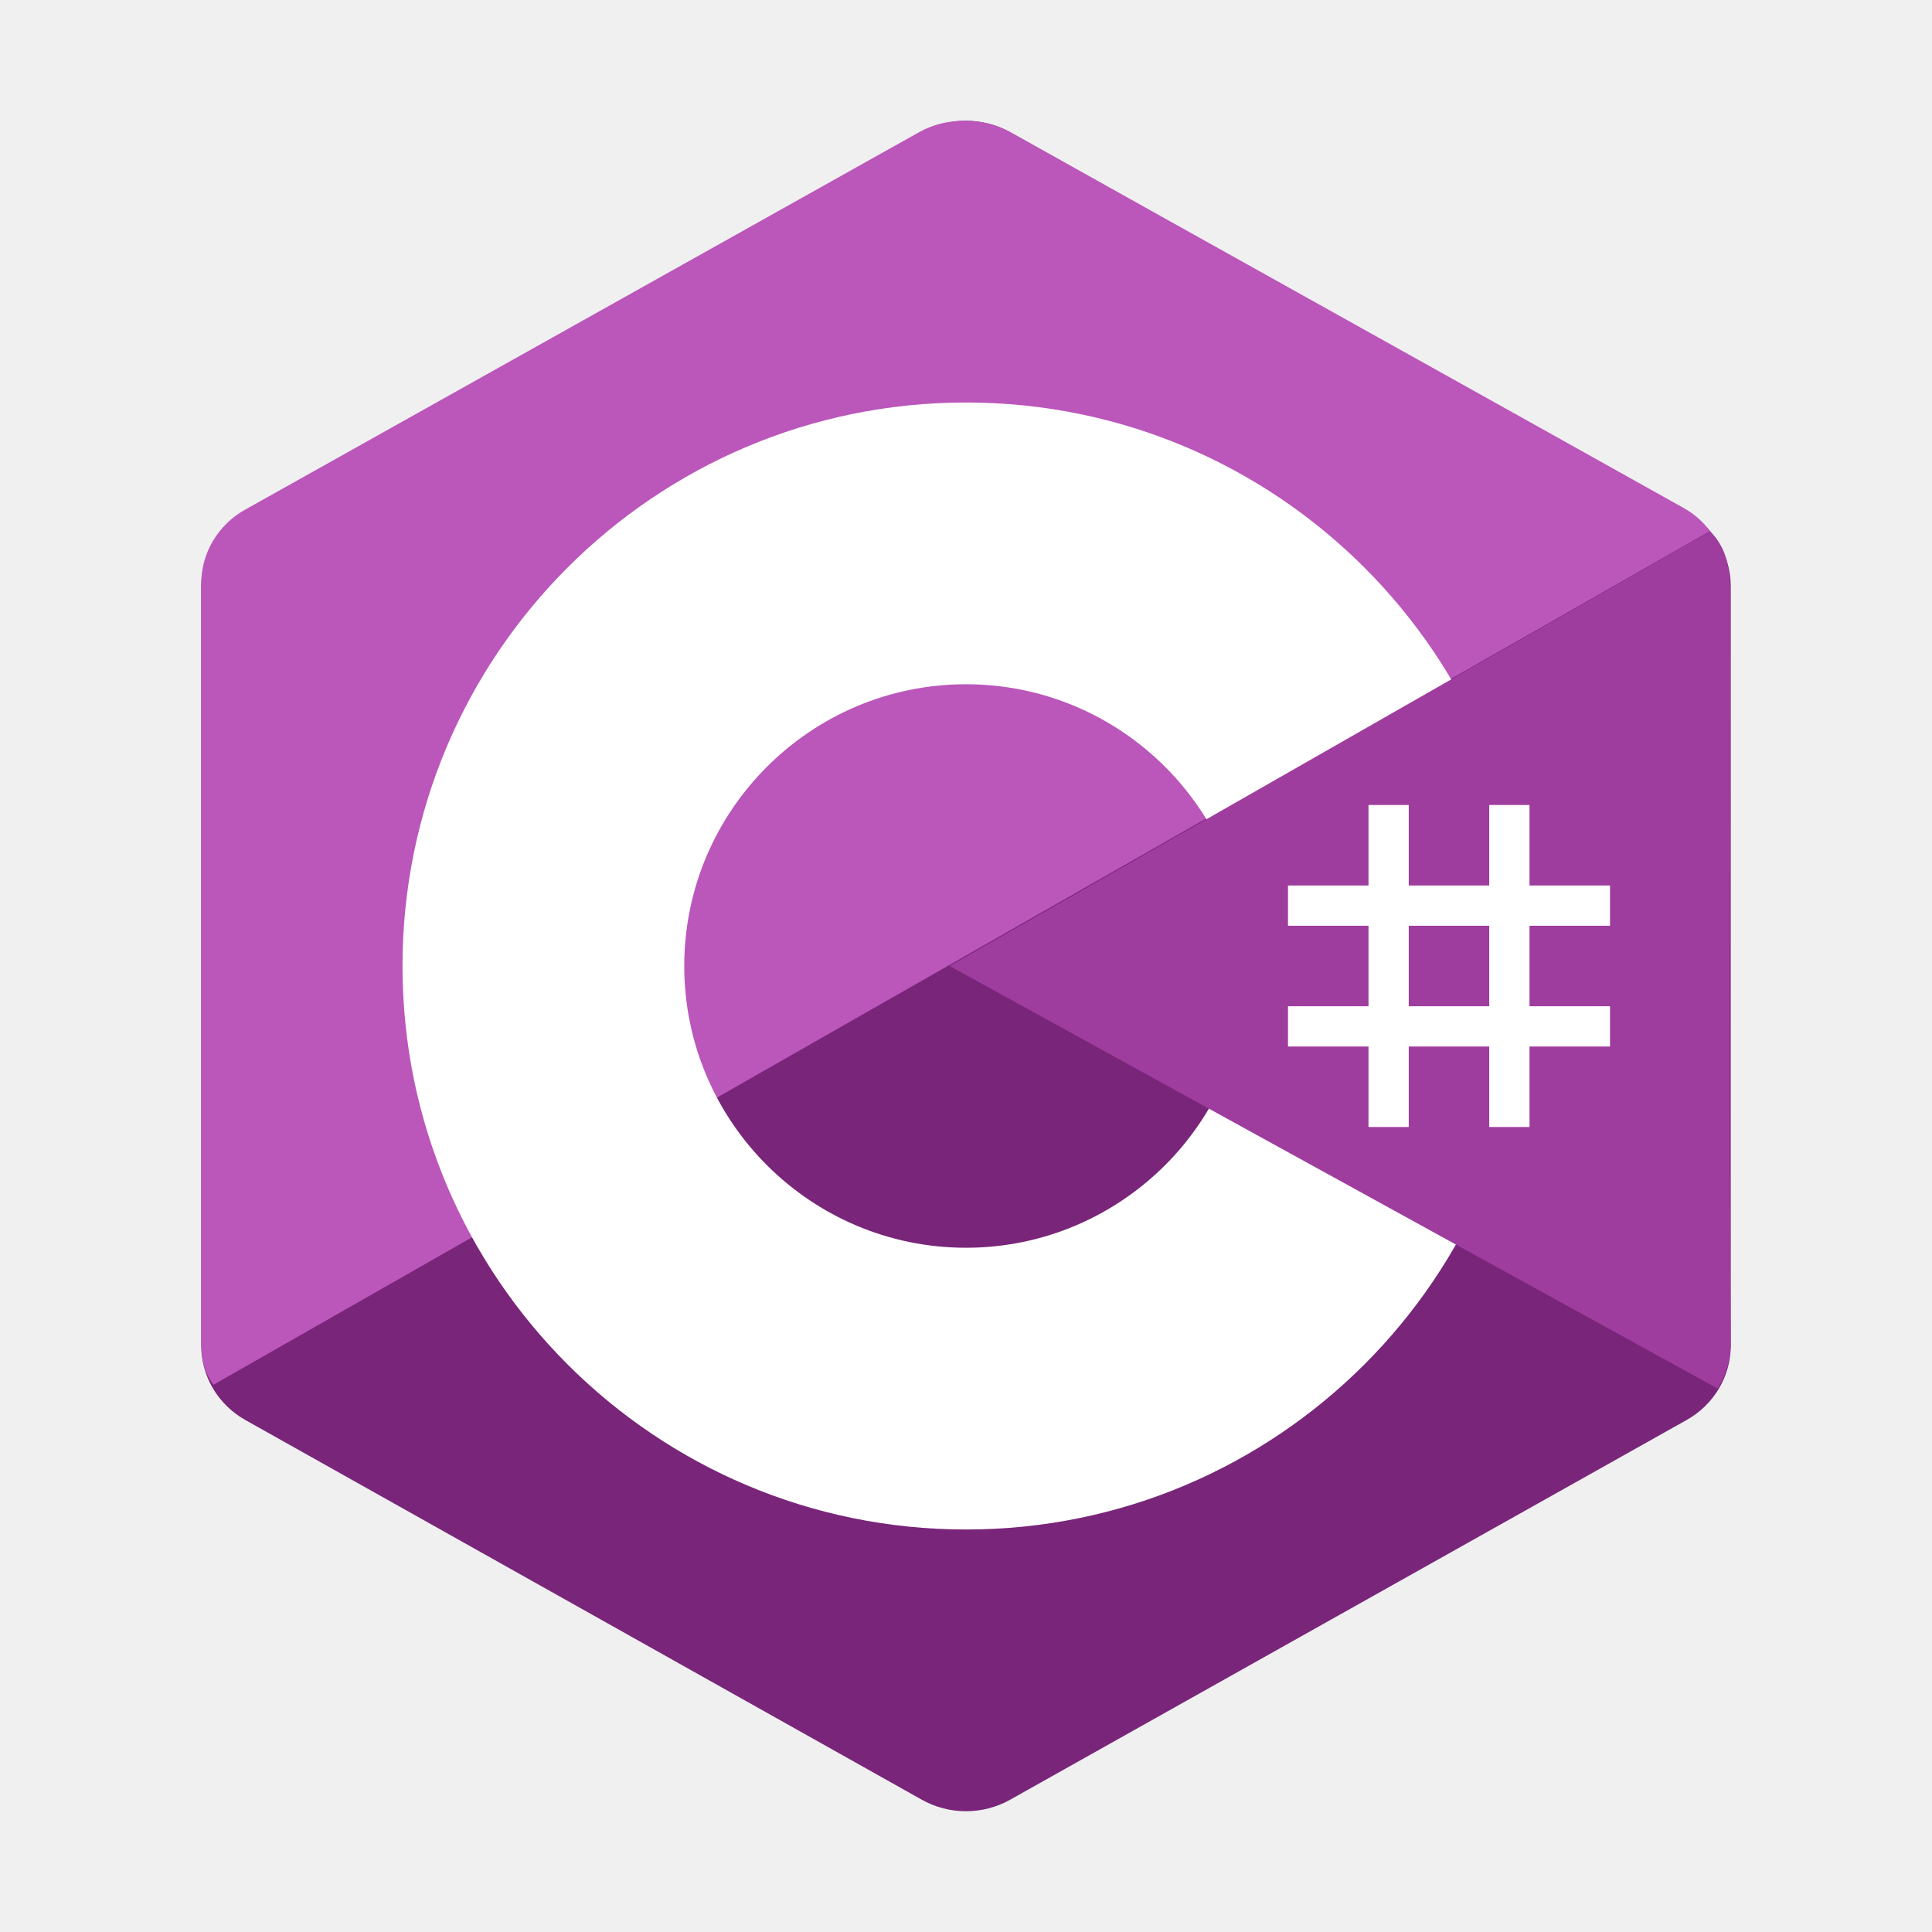
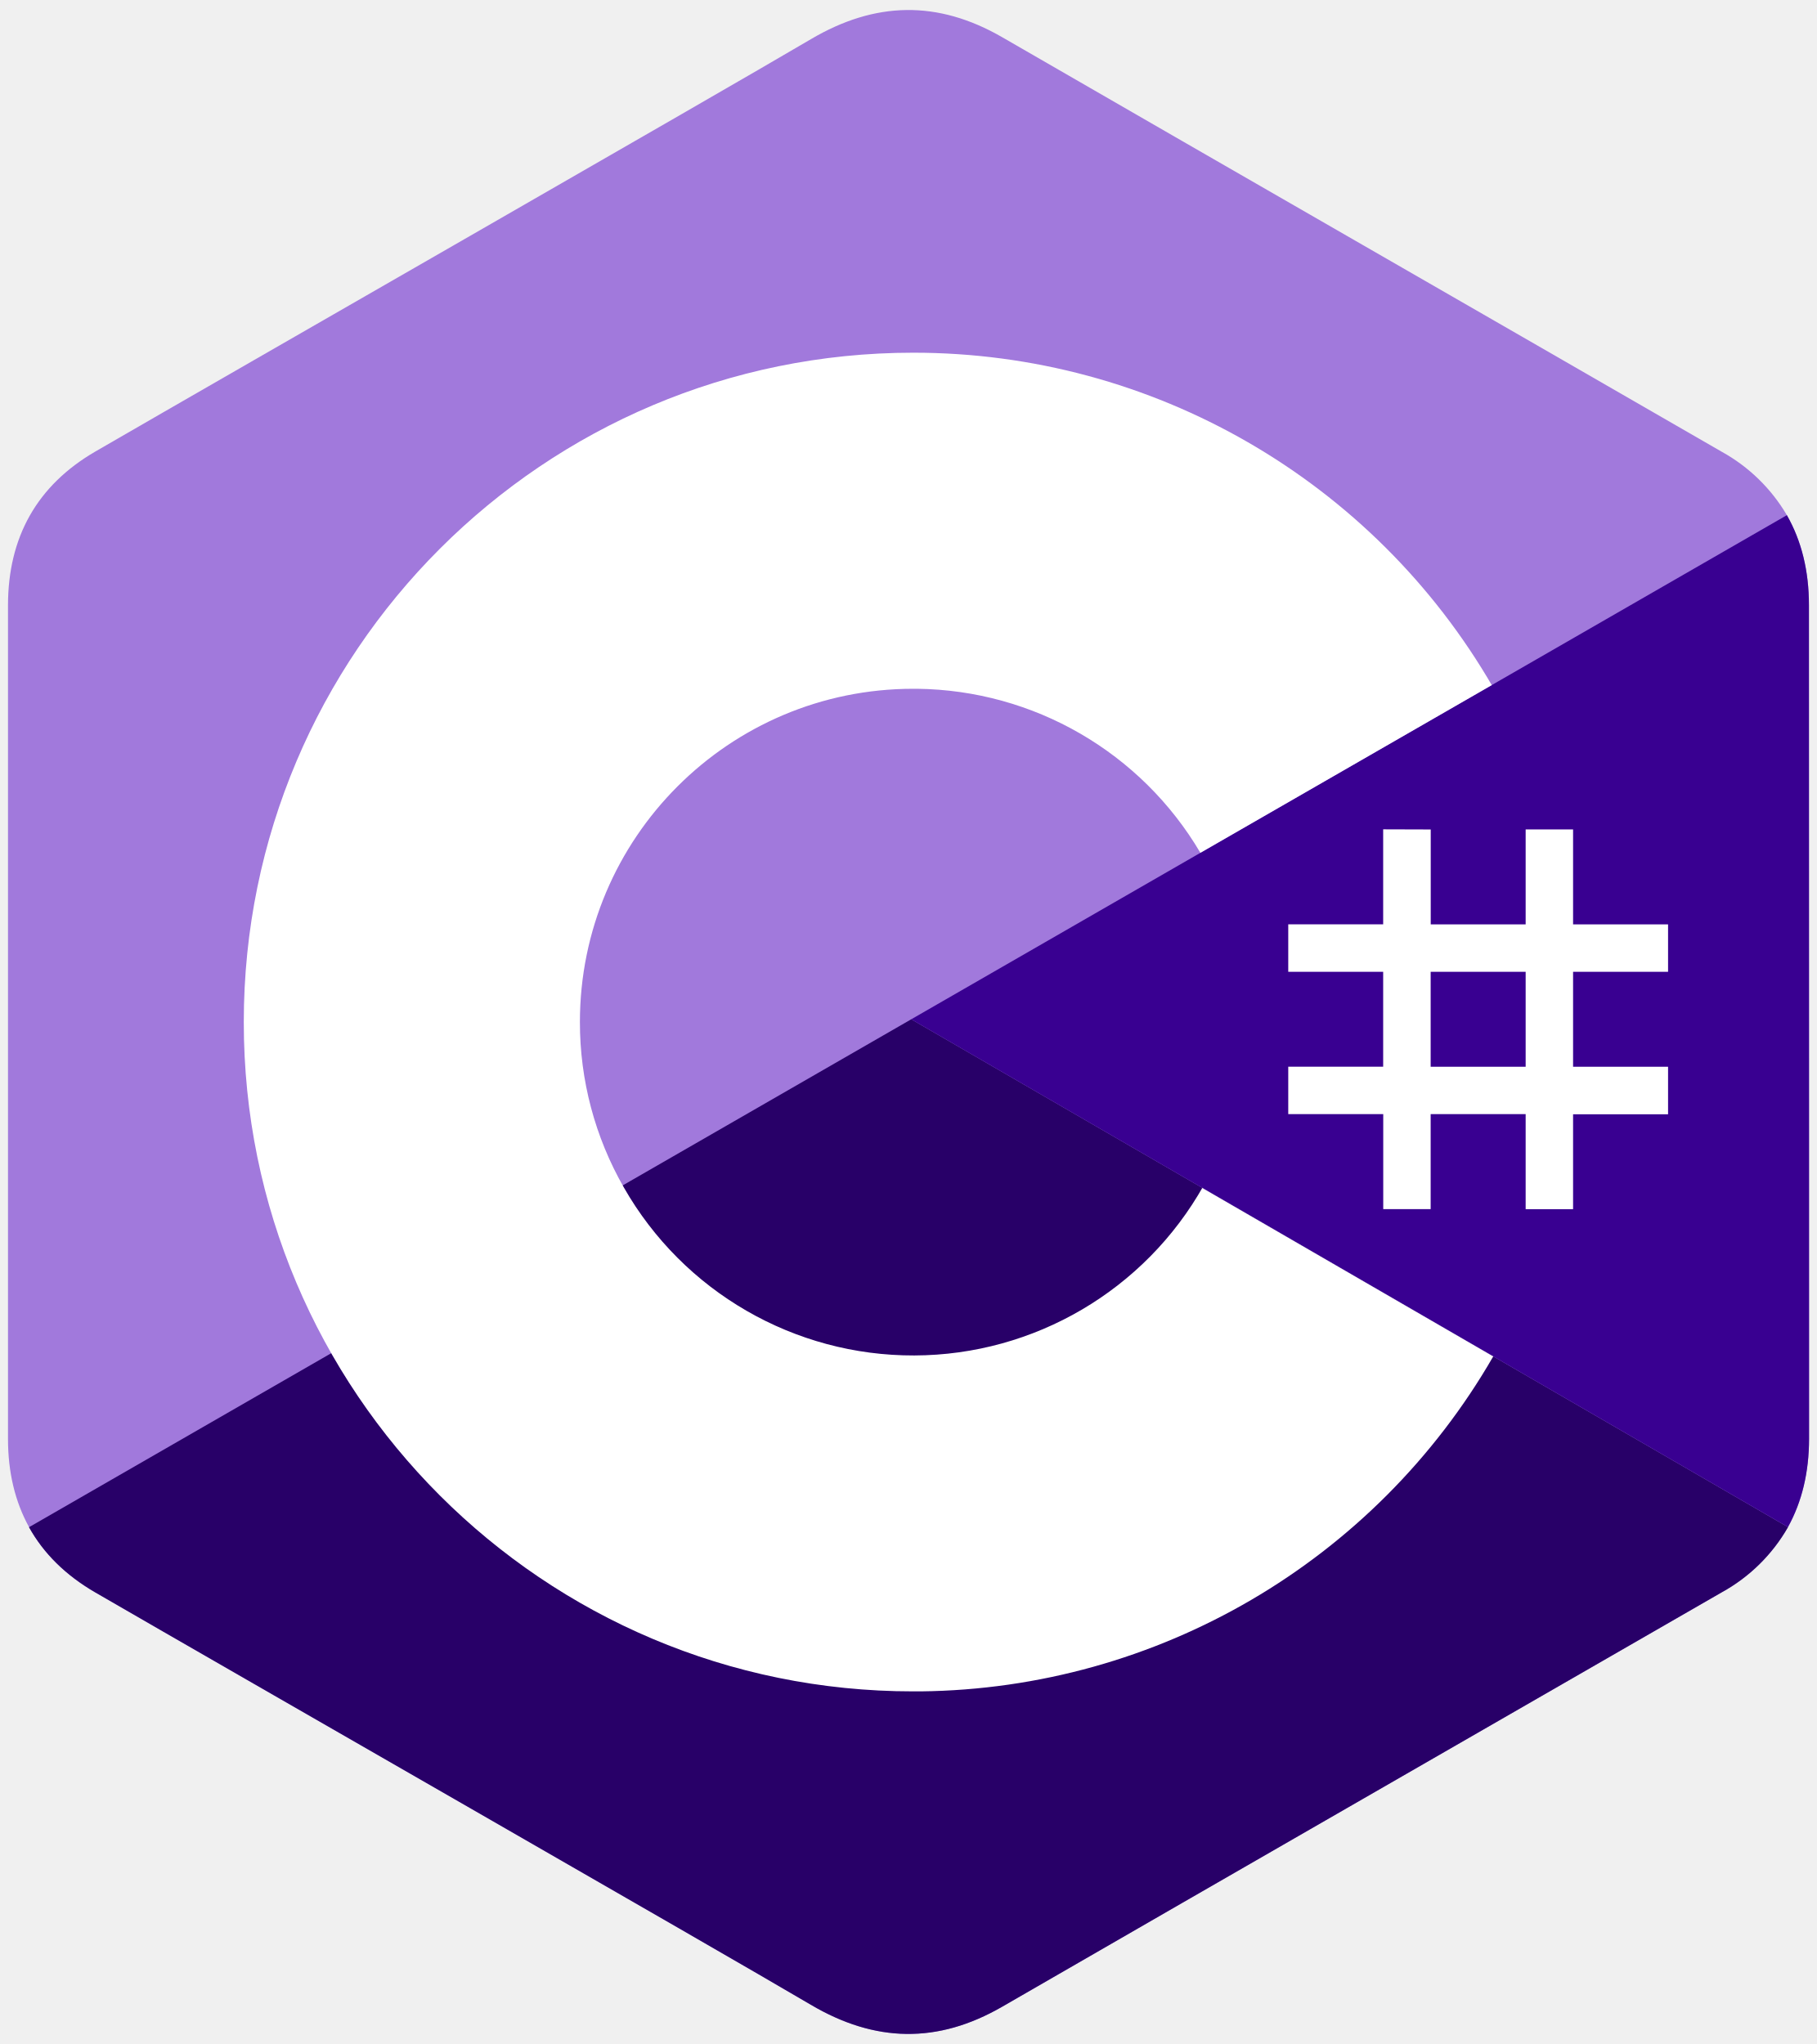
- <svg xmlns="http://www.w3.org/2000/svg" viewBox="0,0,256,256" width="480px" height="480px" fill-rule="nonzero">
-   <g fill="none" fill-rule="nonzero" stroke="none" stroke-width="1" stroke-linecap="butt" stroke-linejoin="miter" stroke-miterlimit="10" stroke-dasharray="" stroke-dashoffset="0" font-family="none" font-weight="none" font-size="none" text-anchor="none" style="mix-blend-mode: normal">
-     <g transform="scale(5.33333,5.33333)">
-       <path d="M22.903,3.286c0.679,-0.381 1.515,-0.381 2.193,0c3.355,1.883 13.451,7.551 16.807,9.434c0.679,0.38 1.097,1.084 1.097,1.846c0,3.766 0,15.101 0,18.867c0,0.762 -0.418,1.466 -1.097,1.847c-3.355,1.883 -13.451,7.551 -16.807,9.434c-0.679,0.381 -1.515,0.381 -2.193,0c-3.355,-1.883 -13.451,-7.551 -16.807,-9.434c-0.678,-0.381 -1.096,-1.084 -1.096,-1.846c0,-3.766 0,-15.101 0,-18.867c0,-0.762 0.418,-1.466 1.097,-1.847c3.354,-1.883 13.452,-7.551 16.806,-9.434z" fill="#792579" />
-       <path d="M5.304,34.404c-0.266,-0.356 -0.304,-0.694 -0.304,-1.149c0,-3.744 0,-15.014 0,-18.759c0,-0.758 0.417,-1.458 1.094,-1.836c3.343,-1.872 13.405,-7.507 16.748,-9.38c0.677,-0.379 1.594,-0.371 2.271,0.008c3.343,1.872 13.371,7.459 16.714,9.331c0.27,0.152 0.476,0.335 0.66,0.576z" fill="#bb56bb" />
-       <path d="M24,10c-7.73,0 -14,6.27 -14,14c0,7.73 6.27,14 14,14c7.73,0 14,-6.27 14,-14c0,-7.73 -6.27,-14 -14,-14zM24,31c-3.86,0 -7,-3.14 -7,-7c0,-3.86 3.14,-7 7,-7c3.86,0 7,3.14 7,7c0,3.86 -3.14,7 -7,7z" fill="#ffffff" />
-       <path d="M42.485,13.205c0.516,0.483 0.506,1.211 0.506,1.784c0,3.795 -0.032,14.589 0.009,18.384c0.004,0.396 -0.127,0.813 -0.323,1.127l-19.084,-10.5z" fill="#9f3d9f" />
-       <path d="M34,20h1v8h-1zM37,20h1v8h-1z" fill="#ffffff" />
-       <path d="M32,25h8v1h-8zM32,22h8v1h-8z" fill="#ffffff" />
-     </g>
+ <svg xmlns="http://www.w3.org/2000/svg" width="2222" height="2500" preserveAspectRatio="xMidYMid" viewBox="0 -1.43 255.58 290.11">
+   <path fill="#a179dc" d="M255.57 84.45c0-4.83-1.04-9.1-3.13-12.76a24.4 24.4 0 0 0-9.24-9C209.17 43.05 175.1 23.5 141.1 3.86c-9.17-5.3-18.06-5.1-27.16.27-13.54 7.98-81.35 46.83-101.55 58.53C4.06 67.5.02 74.87 0 84.44v118.37c0 4.72 1 8.9 2.99 12.51 2.05 3.72 5.17 6.82 9.38 9.26 20.21 11.7 88.02 50.55 101.56 58.53 9.11 5.38 18 5.57 27.17.27 34.02-19.64 68.08-39.2 102.1-58.81a24.33 24.33 0 0 0 9.4-9.25c1.99-3.61 2.98-7.8 2.98-12.52l-.01-118.35" />
+   <path fill="#280068" d="M128.18 143.24 2.98 215.33c2.06 3.7 5.18 6.8 9.4 9.25 20.2 11.7 88.01 50.55 101.55 58.53 9.11 5.38 18 5.57 27.17.27 34.02-19.64 68.08-39.2 102.1-58.81a24.33 24.33 0 0 0 9.4-9.25z" />
+   <path fill="#390091" d="M255.57 84.45c0-4.83-1.04-9.1-3.13-12.76l-124.26 71.55 124.41 72.07c2-3.6 2.99-7.79 3-12.51 0 0 0-78.9-.02-118.35" />
+   <g fill="#fff">
+     <path d="M201.9 116.3v13.47h13.47v-13.48h6.73v13.48h13.48v6.73H222.1v13.48h13.48v6.74H222.1v13.47h-6.73V156.7h-13.48v13.48h-6.73V156.7h-13.48v-6.73h13.47V136.5h-13.47v-6.74h13.47v-13.48zm13.47 20.2h-13.48v13.48h13.48z" />
+     <path d="M128.46 48.63a94.96 94.96 0 0 1 82.26 47.45l-.16-.27-41.35 23.8A47.28 47.28 0 0 0 129 96.33h-.54a47.3 47.3 0 0 0-47.3 47.3 47.08 47.08 0 0 0 6.23 23.47 47.28 47.28 0 0 0 82.29-.27l-.2.35 41.29 23.91a94.97 94.97 0 0 1-81.25 47.54h-1.06a94.96 94.96 0 0 1-95-95 95 95 0 0 1 95-95z" />
  </g>
</svg>
